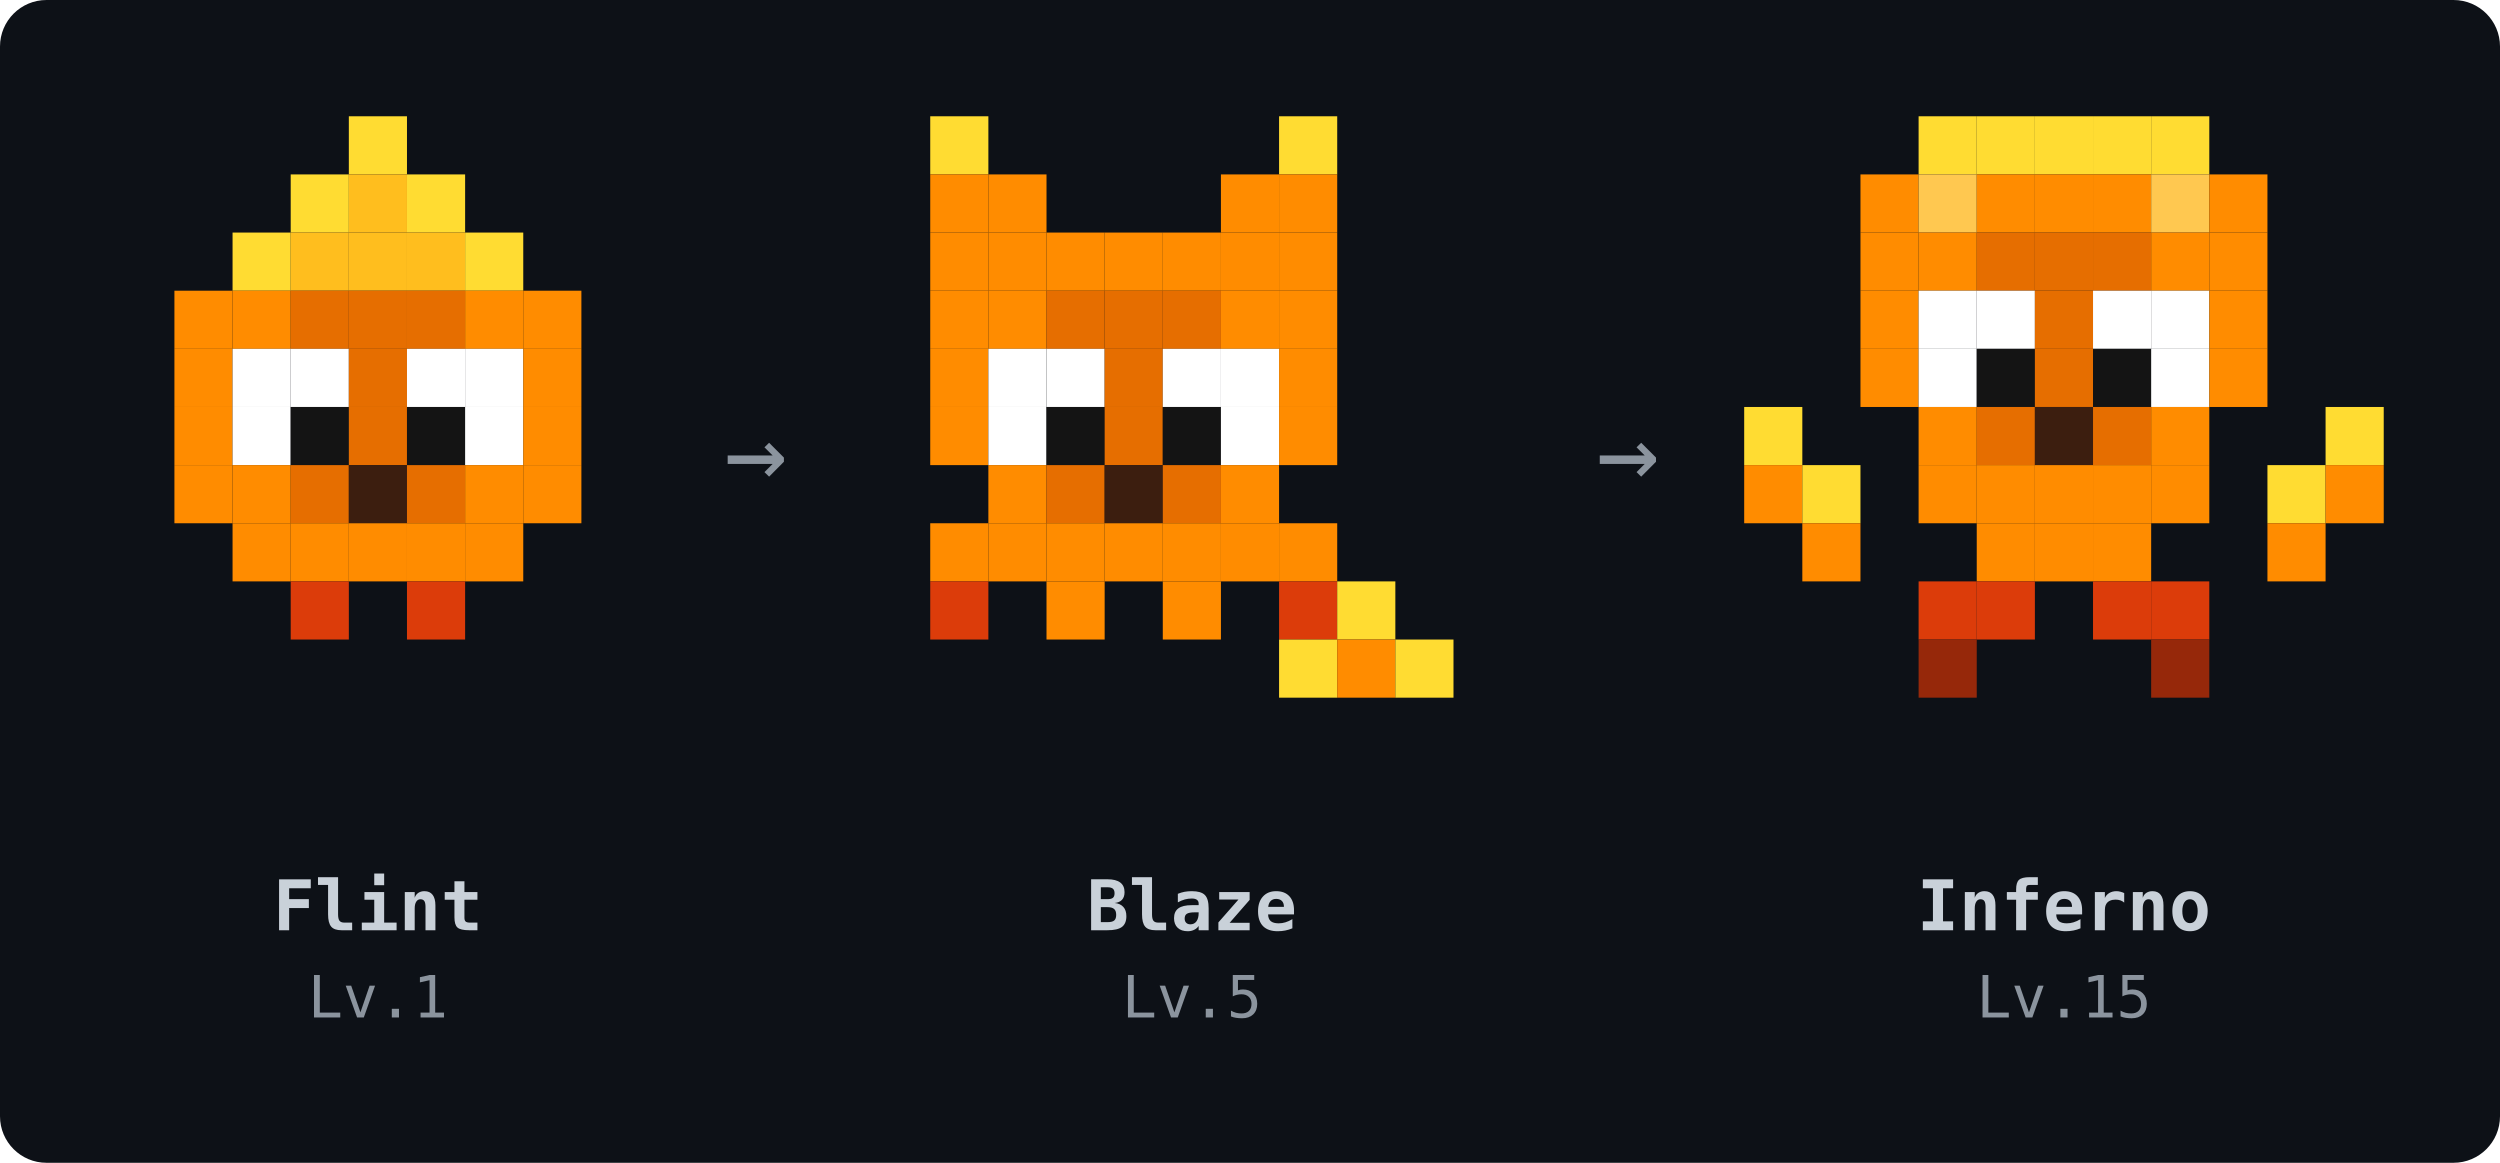
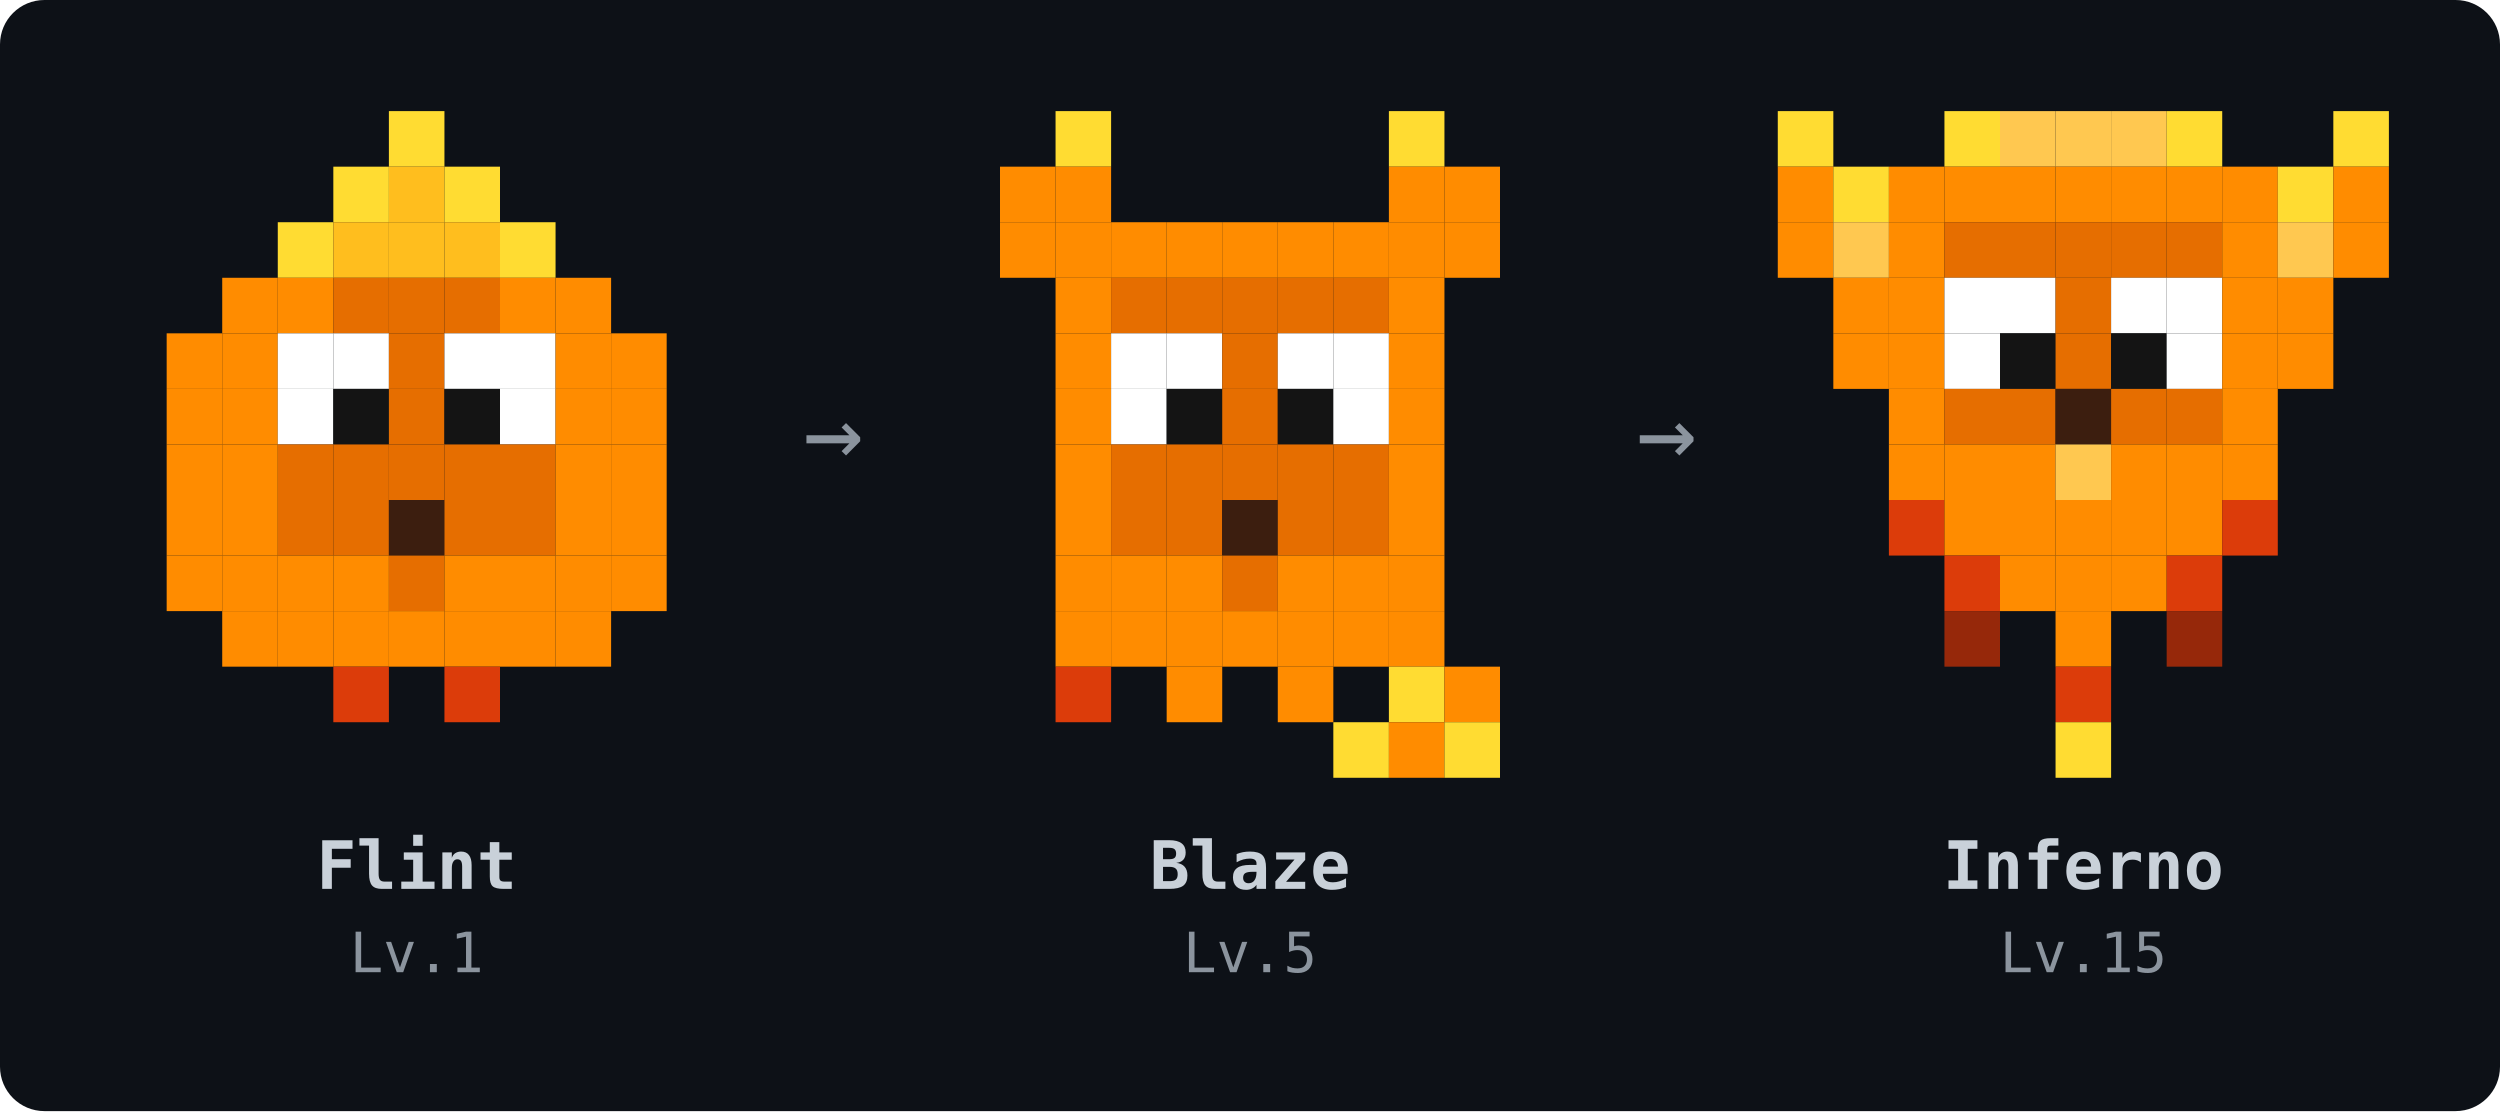
- <svg xmlns="http://www.w3.org/2000/svg" width="430" height="200" viewBox="0 0 430 200">
+ <svg xmlns="http://www.w3.org/2000/svg" width="450" height="200" viewBox="0 0 450 200">
  <rect width="100%" height="100%" fill="#0d1117" rx="8" />
-   <text x="65" y="160" text-anchor="middle" fill="#c9d1d9" font-family="monospace" font-size="12" font-weight="bold">Flint</text>
-   <text x="65" y="175" text-anchor="middle" fill="#8b949e" font-family="monospace" font-size="10">Lv.1</text>
+   <text x="75" y="160" text-anchor="middle" fill="#c9d1d9" font-family="monospace" font-size="12" font-weight="bold">Flint</text>
+   <text x="75" y="175" text-anchor="middle" fill="#8b949e" font-family="monospace" font-size="10">Lv.1</text>
  <g transform="translate(20,20)">
-     <rect x="40" y="0" width="10" height="10" fill="rgb(255,220,50)" />
-     <rect x="30" y="10" width="10" height="10" fill="rgb(255,220,50)" />
-     <rect x="40" y="10" width="10" height="10" fill="rgb(255,190,30)" />
-     <rect x="50" y="10" width="10" height="10" fill="rgb(255,220,50)" />
-     <rect x="20" y="20" width="10" height="10" fill="rgb(255,220,50)" />
-     <rect x="30" y="20" width="10" height="10" fill="rgb(255,190,30)" />
+     <rect x="50" y="0" width="10" height="10" fill="rgb(255,220,50)" />
+     <rect x="40" y="10" width="10" height="10" fill="rgb(255,220,50)" />
+     <rect x="50" y="10" width="10" height="10" fill="rgb(255,190,30)" />
+     <rect x="60" y="10" width="10" height="10" fill="rgb(255,220,50)" />
+     <rect x="30" y="20" width="10" height="10" fill="rgb(255,220,50)" />
    <rect x="40" y="20" width="10" height="10" fill="rgb(255,190,30)" />
    <rect x="50" y="20" width="10" height="10" fill="rgb(255,190,30)" />
-     <rect x="60" y="20" width="10" height="10" fill="rgb(255,220,50)" />
-     <rect x="10" y="30" width="10" height="10" fill="rgb(255,140,0)" />
+     <rect x="60" y="20" width="10" height="10" fill="rgb(255,190,30)" />
+     <rect x="70" y="20" width="10" height="10" fill="rgb(255,220,50)" />
    <rect x="20" y="30" width="10" height="10" fill="rgb(255,140,0)" />
-     <rect x="30" y="30" width="10" height="10" fill="rgb(230,110,0)" />
+     <rect x="30" y="30" width="10" height="10" fill="rgb(255,140,0)" />
    <rect x="40" y="30" width="10" height="10" fill="rgb(230,110,0)" />
    <rect x="50" y="30" width="10" height="10" fill="rgb(230,110,0)" />
-     <rect x="60" y="30" width="10" height="10" fill="rgb(255,140,0)" />
+     <rect x="60" y="30" width="10" height="10" fill="rgb(230,110,0)" />
    <rect x="70" y="30" width="10" height="10" fill="rgb(255,140,0)" />
+     <rect x="80" y="30" width="10" height="10" fill="rgb(255,140,0)" />
    <rect x="10" y="40" width="10" height="10" fill="rgb(255,140,0)" />
-     <rect x="20" y="40" width="10" height="10" fill="rgb(255,255,255)" />
+     <rect x="20" y="40" width="10" height="10" fill="rgb(255,140,0)" />
    <rect x="30" y="40" width="10" height="10" fill="rgb(255,255,255)" />
-     <rect x="40" y="40" width="10" height="10" fill="rgb(230,110,0)" />
-     <rect x="50" y="40" width="10" height="10" fill="rgb(255,255,255)" />
+     <rect x="40" y="40" width="10" height="10" fill="rgb(255,255,255)" />
+     <rect x="50" y="40" width="10" height="10" fill="rgb(230,110,0)" />
    <rect x="60" y="40" width="10" height="10" fill="rgb(255,255,255)" />
-     <rect x="70" y="40" width="10" height="10" fill="rgb(255,140,0)" />
+     <rect x="70" y="40" width="10" height="10" fill="rgb(255,255,255)" />
+     <rect x="80" y="40" width="10" height="10" fill="rgb(255,140,0)" />
+     <rect x="90" y="40" width="10" height="10" fill="rgb(255,140,0)" />
    <rect x="10" y="50" width="10" height="10" fill="rgb(255,140,0)" />
-     <rect x="20" y="50" width="10" height="10" fill="rgb(255,255,255)" />
-     <rect x="30" y="50" width="10" height="10" fill="rgb(20,20,20)" />
-     <rect x="40" y="50" width="10" height="10" fill="rgb(230,110,0)" />
-     <rect x="50" y="50" width="10" height="10" fill="rgb(20,20,20)" />
-     <rect x="60" y="50" width="10" height="10" fill="rgb(255,255,255)" />
-     <rect x="70" y="50" width="10" height="10" fill="rgb(255,140,0)" />
+     <rect x="20" y="50" width="10" height="10" fill="rgb(255,140,0)" />
+     <rect x="30" y="50" width="10" height="10" fill="rgb(255,255,255)" />
+     <rect x="40" y="50" width="10" height="10" fill="rgb(20,20,20)" />
+     <rect x="50" y="50" width="10" height="10" fill="rgb(230,110,0)" />
+     <rect x="60" y="50" width="10" height="10" fill="rgb(20,20,20)" />
+     <rect x="70" y="50" width="10" height="10" fill="rgb(255,255,255)" />
+     <rect x="80" y="50" width="10" height="10" fill="rgb(255,140,0)" />
+     <rect x="90" y="50" width="10" height="10" fill="rgb(255,140,0)" />
    <rect x="10" y="60" width="10" height="10" fill="rgb(255,140,0)" />
    <rect x="20" y="60" width="10" height="10" fill="rgb(255,140,0)" />
    <rect x="30" y="60" width="10" height="10" fill="rgb(230,110,0)" />
-     <rect x="40" y="60" width="10" height="10" fill="rgb(60,30,15)" />
+     <rect x="40" y="60" width="10" height="10" fill="rgb(230,110,0)" />
    <rect x="50" y="60" width="10" height="10" fill="rgb(230,110,0)" />
-     <rect x="60" y="60" width="10" height="10" fill="rgb(255,140,0)" />
-     <rect x="70" y="60" width="10" height="10" fill="rgb(255,140,0)" />
+     <rect x="60" y="60" width="10" height="10" fill="rgb(230,110,0)" />
+     <rect x="70" y="60" width="10" height="10" fill="rgb(230,110,0)" />
+     <rect x="80" y="60" width="10" height="10" fill="rgb(255,140,0)" />
+     <rect x="90" y="60" width="10" height="10" fill="rgb(255,140,0)" />
+     <rect x="10" y="70" width="10" height="10" fill="rgb(255,140,0)" />
    <rect x="20" y="70" width="10" height="10" fill="rgb(255,140,0)" />
-     <rect x="30" y="70" width="10" height="10" fill="rgb(255,140,0)" />
-     <rect x="40" y="70" width="10" height="10" fill="rgb(255,140,0)" />
-     <rect x="50" y="70" width="10" height="10" fill="rgb(255,140,0)" />
-     <rect x="60" y="70" width="10" height="10" fill="rgb(255,140,0)" />
-     <rect x="30" y="80" width="10" height="10" fill="rgb(220,60,10)" />
-     <rect x="50" y="80" width="10" height="10" fill="rgb(220,60,10)" />
+     <rect x="30" y="70" width="10" height="10" fill="rgb(230,110,0)" />
+     <rect x="40" y="70" width="10" height="10" fill="rgb(230,110,0)" />
+     <rect x="50" y="70" width="10" height="10" fill="rgb(60,30,15)" />
+     <rect x="60" y="70" width="10" height="10" fill="rgb(230,110,0)" />
+     <rect x="70" y="70" width="10" height="10" fill="rgb(230,110,0)" />
+     <rect x="80" y="70" width="10" height="10" fill="rgb(255,140,0)" />
+     <rect x="90" y="70" width="10" height="10" fill="rgb(255,140,0)" />
+     <rect x="10" y="80" width="10" height="10" fill="rgb(255,140,0)" />
+     <rect x="20" y="80" width="10" height="10" fill="rgb(255,140,0)" />
+     <rect x="30" y="80" width="10" height="10" fill="rgb(255,140,0)" />
+     <rect x="40" y="80" width="10" height="10" fill="rgb(255,140,0)" />
+     <rect x="50" y="80" width="10" height="10" fill="rgb(230,110,0)" />
+     <rect x="60" y="80" width="10" height="10" fill="rgb(255,140,0)" />
+     <rect x="70" y="80" width="10" height="10" fill="rgb(255,140,0)" />
+     <rect x="80" y="80" width="10" height="10" fill="rgb(255,140,0)" />
+     <rect x="90" y="80" width="10" height="10" fill="rgb(255,140,0)" />
+     <rect x="20" y="90" width="10" height="10" fill="rgb(255,140,0)" />
+     <rect x="30" y="90" width="10" height="10" fill="rgb(255,140,0)" />
+     <rect x="40" y="90" width="10" height="10" fill="rgb(255,140,0)" />
+     <rect x="50" y="90" width="10" height="10" fill="rgb(255,140,0)" />
+     <rect x="60" y="90" width="10" height="10" fill="rgb(255,140,0)" />
+     <rect x="70" y="90" width="10" height="10" fill="rgb(255,140,0)" />
+     <rect x="80" y="90" width="10" height="10" fill="rgb(255,140,0)" />
+     <rect x="40" y="100" width="10" height="10" fill="rgb(220,60,10)" />
+     <rect x="60" y="100" width="10" height="10" fill="rgb(220,60,10)" />
  </g>
-   <text x="130" y="84" text-anchor="middle" fill="#8b949e" font-family="monospace" font-size="18">→</text>
-   <text x="205" y="160" text-anchor="middle" fill="#c9d1d9" font-family="monospace" font-size="12" font-weight="bold">Blaze</text>
-   <text x="205" y="175" text-anchor="middle" fill="#8b949e" font-family="monospace" font-size="10">Lv.5</text>
-   <g transform="translate(150,20)">
-     <rect x="10" y="0" width="10" height="10" fill="rgb(255,220,50)" />
-     <rect x="70" y="0" width="10" height="10" fill="rgb(255,220,50)" />
+   <text x="150" y="84" text-anchor="middle" fill="#8b949e" font-family="monospace" font-size="18">→</text>
+   <text x="225" y="160" text-anchor="middle" fill="#c9d1d9" font-family="monospace" font-size="12" font-weight="bold">Blaze</text>
+   <text x="225" y="175" text-anchor="middle" fill="#8b949e" font-family="monospace" font-size="10">Lv.5</text>
+   <g transform="translate(170,20)">
+     <rect x="20" y="0" width="10" height="10" fill="rgb(255,220,50)" />
+     <rect x="80" y="0" width="10" height="10" fill="rgb(255,220,50)" />
    <rect x="10" y="10" width="10" height="10" fill="rgb(255,140,0)" />
    <rect x="20" y="10" width="10" height="10" fill="rgb(255,140,0)" />
-     <rect x="60" y="10" width="10" height="10" fill="rgb(255,140,0)" />
-     <rect x="70" y="10" width="10" height="10" fill="rgb(255,140,0)" />
+     <rect x="80" y="10" width="10" height="10" fill="rgb(255,140,0)" />
+     <rect x="90" y="10" width="10" height="10" fill="rgb(255,140,0)" />
    <rect x="10" y="20" width="10" height="10" fill="rgb(255,140,0)" />
    <rect x="20" y="20" width="10" height="10" fill="rgb(255,140,0)" />
    <rect x="30" y="20" width="10" height="10" fill="rgb(255,140,0)" />
    <rect x="40" y="20" width="10" height="10" fill="rgb(255,140,0)" />
    <rect x="50" y="20" width="10" height="10" fill="rgb(255,140,0)" />
    <rect x="60" y="20" width="10" height="10" fill="rgb(255,140,0)" />
    <rect x="70" y="20" width="10" height="10" fill="rgb(255,140,0)" />
-     <rect x="10" y="30" width="10" height="10" fill="rgb(255,140,0)" />
+     <rect x="80" y="20" width="10" height="10" fill="rgb(255,140,0)" />
+     <rect x="90" y="20" width="10" height="10" fill="rgb(255,140,0)" />
    <rect x="20" y="30" width="10" height="10" fill="rgb(255,140,0)" />
    <rect x="30" y="30" width="10" height="10" fill="rgb(230,110,0)" />
    <rect x="40" y="30" width="10" height="10" fill="rgb(230,110,0)" />
    <rect x="50" y="30" width="10" height="10" fill="rgb(230,110,0)" />
-     <rect x="60" y="30" width="10" height="10" fill="rgb(255,140,0)" />
-     <rect x="70" y="30" width="10" height="10" fill="rgb(255,140,0)" />
-     <rect x="10" y="40" width="10" height="10" fill="rgb(255,140,0)" />
-     <rect x="20" y="40" width="10" height="10" fill="rgb(255,255,255)" />
+     <rect x="60" y="30" width="10" height="10" fill="rgb(230,110,0)" />
+     <rect x="70" y="30" width="10" height="10" fill="rgb(230,110,0)" />
+     <rect x="80" y="30" width="10" height="10" fill="rgb(255,140,0)" />
+     <rect x="20" y="40" width="10" height="10" fill="rgb(255,140,0)" />
    <rect x="30" y="40" width="10" height="10" fill="rgb(255,255,255)" />
-     <rect x="40" y="40" width="10" height="10" fill="rgb(230,110,0)" />
-     <rect x="50" y="40" width="10" height="10" fill="rgb(255,255,255)" />
+     <rect x="40" y="40" width="10" height="10" fill="rgb(255,255,255)" />
+     <rect x="50" y="40" width="10" height="10" fill="rgb(230,110,0)" />
    <rect x="60" y="40" width="10" height="10" fill="rgb(255,255,255)" />
-     <rect x="70" y="40" width="10" height="10" fill="rgb(255,140,0)" />
-     <rect x="10" y="50" width="10" height="10" fill="rgb(255,140,0)" />
-     <rect x="20" y="50" width="10" height="10" fill="rgb(255,255,255)" />
-     <rect x="30" y="50" width="10" height="10" fill="rgb(20,20,20)" />
-     <rect x="40" y="50" width="10" height="10" fill="rgb(230,110,0)" />
-     <rect x="50" y="50" width="10" height="10" fill="rgb(20,20,20)" />
-     <rect x="60" y="50" width="10" height="10" fill="rgb(255,255,255)" />
-     <rect x="70" y="50" width="10" height="10" fill="rgb(255,140,0)" />
+     <rect x="70" y="40" width="10" height="10" fill="rgb(255,255,255)" />
+     <rect x="80" y="40" width="10" height="10" fill="rgb(255,140,0)" />
+     <rect x="20" y="50" width="10" height="10" fill="rgb(255,140,0)" />
+     <rect x="30" y="50" width="10" height="10" fill="rgb(255,255,255)" />
+     <rect x="40" y="50" width="10" height="10" fill="rgb(20,20,20)" />
+     <rect x="50" y="50" width="10" height="10" fill="rgb(230,110,0)" />
+     <rect x="60" y="50" width="10" height="10" fill="rgb(20,20,20)" />
+     <rect x="70" y="50" width="10" height="10" fill="rgb(255,255,255)" />
+     <rect x="80" y="50" width="10" height="10" fill="rgb(255,140,0)" />
    <rect x="20" y="60" width="10" height="10" fill="rgb(255,140,0)" />
    <rect x="30" y="60" width="10" height="10" fill="rgb(230,110,0)" />
-     <rect x="40" y="60" width="10" height="10" fill="rgb(60,30,15)" />
+     <rect x="40" y="60" width="10" height="10" fill="rgb(230,110,0)" />
    <rect x="50" y="60" width="10" height="10" fill="rgb(230,110,0)" />
-     <rect x="60" y="60" width="10" height="10" fill="rgb(255,140,0)" />
-     <rect x="10" y="70" width="10" height="10" fill="rgb(255,140,0)" />
+     <rect x="60" y="60" width="10" height="10" fill="rgb(230,110,0)" />
+     <rect x="70" y="60" width="10" height="10" fill="rgb(230,110,0)" />
+     <rect x="80" y="60" width="10" height="10" fill="rgb(255,140,0)" />
    <rect x="20" y="70" width="10" height="10" fill="rgb(255,140,0)" />
-     <rect x="30" y="70" width="10" height="10" fill="rgb(255,140,0)" />
-     <rect x="40" y="70" width="10" height="10" fill="rgb(255,140,0)" />
-     <rect x="50" y="70" width="10" height="10" fill="rgb(255,140,0)" />
-     <rect x="60" y="70" width="10" height="10" fill="rgb(255,140,0)" />
-     <rect x="70" y="70" width="10" height="10" fill="rgb(255,140,0)" />
-     <rect x="10" y="80" width="10" height="10" fill="rgb(220,60,10)" />
+     <rect x="30" y="70" width="10" height="10" fill="rgb(230,110,0)" />
+     <rect x="40" y="70" width="10" height="10" fill="rgb(230,110,0)" />
+     <rect x="50" y="70" width="10" height="10" fill="rgb(60,30,15)" />
+     <rect x="60" y="70" width="10" height="10" fill="rgb(230,110,0)" />
+     <rect x="70" y="70" width="10" height="10" fill="rgb(230,110,0)" />
+     <rect x="80" y="70" width="10" height="10" fill="rgb(255,140,0)" />
+     <rect x="20" y="80" width="10" height="10" fill="rgb(255,140,0)" />
    <rect x="30" y="80" width="10" height="10" fill="rgb(255,140,0)" />
-     <rect x="50" y="80" width="10" height="10" fill="rgb(255,140,0)" />
-     <rect x="70" y="80" width="10" height="10" fill="rgb(220,60,10)" />
-     <rect x="80" y="80" width="10" height="10" fill="rgb(255,220,50)" />
-     <rect x="70" y="90" width="10" height="10" fill="rgb(255,220,50)" />
+     <rect x="40" y="80" width="10" height="10" fill="rgb(255,140,0)" />
+     <rect x="50" y="80" width="10" height="10" fill="rgb(230,110,0)" />
+     <rect x="60" y="80" width="10" height="10" fill="rgb(255,140,0)" />
+     <rect x="70" y="80" width="10" height="10" fill="rgb(255,140,0)" />
+     <rect x="80" y="80" width="10" height="10" fill="rgb(255,140,0)" />
+     <rect x="20" y="90" width="10" height="10" fill="rgb(255,140,0)" />
+     <rect x="30" y="90" width="10" height="10" fill="rgb(255,140,0)" />
+     <rect x="40" y="90" width="10" height="10" fill="rgb(255,140,0)" />
+     <rect x="50" y="90" width="10" height="10" fill="rgb(255,140,0)" />
+     <rect x="60" y="90" width="10" height="10" fill="rgb(255,140,0)" />
+     <rect x="70" y="90" width="10" height="10" fill="rgb(255,140,0)" />
    <rect x="80" y="90" width="10" height="10" fill="rgb(255,140,0)" />
-     <rect x="90" y="90" width="10" height="10" fill="rgb(255,220,50)" />
+     <rect x="20" y="100" width="10" height="10" fill="rgb(220,60,10)" />
+     <rect x="40" y="100" width="10" height="10" fill="rgb(255,140,0)" />
+     <rect x="60" y="100" width="10" height="10" fill="rgb(255,140,0)" />
+     <rect x="80" y="100" width="10" height="10" fill="rgb(255,220,50)" />
+     <rect x="90" y="100" width="10" height="10" fill="rgb(255,140,0)" />
+     <rect x="70" y="110" width="10" height="10" fill="rgb(255,220,50)" />
+     <rect x="80" y="110" width="10" height="10" fill="rgb(255,140,0)" />
+     <rect x="90" y="110" width="10" height="10" fill="rgb(255,220,50)" />
  </g>
-   <text x="280" y="84" text-anchor="middle" fill="#8b949e" font-family="monospace" font-size="18">→</text>
-   <text x="355" y="160" text-anchor="middle" fill="#c9d1d9" font-family="monospace" font-size="12" font-weight="bold">Inferno</text>
-   <text x="355" y="175" text-anchor="middle" fill="#8b949e" font-family="monospace" font-size="10">Lv.15</text>
-   <g transform="translate(300,20)">
+   <text x="300" y="84" text-anchor="middle" fill="#8b949e" font-family="monospace" font-size="18">→</text>
+   <text x="375" y="160" text-anchor="middle" fill="#c9d1d9" font-family="monospace" font-size="12" font-weight="bold">Inferno</text>
+   <text x="375" y="175" text-anchor="middle" fill="#8b949e" font-family="monospace" font-size="10">Lv.15</text>
+   <g transform="translate(320,20)">
+     <rect x="0" y="0" width="10" height="10" fill="rgb(255,220,50)" />
    <rect x="30" y="0" width="10" height="10" fill="rgb(255,220,50)" />
-     <rect x="40" y="0" width="10" height="10" fill="rgb(255,220,50)" />
-     <rect x="50" y="0" width="10" height="10" fill="rgb(255,220,50)" />
-     <rect x="60" y="0" width="10" height="10" fill="rgb(255,220,50)" />
+     <rect x="40" y="0" width="10" height="10" fill="rgb(255,200,80)" />
+     <rect x="50" y="0" width="10" height="10" fill="rgb(255,200,80)" />
+     <rect x="60" y="0" width="10" height="10" fill="rgb(255,200,80)" />
    <rect x="70" y="0" width="10" height="10" fill="rgb(255,220,50)" />
+     <rect x="100" y="0" width="10" height="10" fill="rgb(255,220,50)" />
+     <rect x="0" y="10" width="10" height="10" fill="rgb(255,140,0)" />
+     <rect x="10" y="10" width="10" height="10" fill="rgb(255,220,50)" />
    <rect x="20" y="10" width="10" height="10" fill="rgb(255,140,0)" />
-     <rect x="30" y="10" width="10" height="10" fill="rgb(255,200,80)" />
+     <rect x="30" y="10" width="10" height="10" fill="rgb(255,140,0)" />
    <rect x="40" y="10" width="10" height="10" fill="rgb(255,140,0)" />
    <rect x="50" y="10" width="10" height="10" fill="rgb(255,140,0)" />
    <rect x="60" y="10" width="10" height="10" fill="rgb(255,140,0)" />
-     <rect x="70" y="10" width="10" height="10" fill="rgb(255,200,80)" />
+     <rect x="70" y="10" width="10" height="10" fill="rgb(255,140,0)" />
    <rect x="80" y="10" width="10" height="10" fill="rgb(255,140,0)" />
+     <rect x="90" y="10" width="10" height="10" fill="rgb(255,220,50)" />
+     <rect x="100" y="10" width="10" height="10" fill="rgb(255,140,0)" />
+     <rect x="0" y="20" width="10" height="10" fill="rgb(255,140,0)" />
+     <rect x="10" y="20" width="10" height="10" fill="rgb(255,200,80)" />
    <rect x="20" y="20" width="10" height="10" fill="rgb(255,140,0)" />
-     <rect x="30" y="20" width="10" height="10" fill="rgb(255,140,0)" />
+     <rect x="30" y="20" width="10" height="10" fill="rgb(230,110,0)" />
    <rect x="40" y="20" width="10" height="10" fill="rgb(230,110,0)" />
    <rect x="50" y="20" width="10" height="10" fill="rgb(230,110,0)" />
    <rect x="60" y="20" width="10" height="10" fill="rgb(230,110,0)" />
-     <rect x="70" y="20" width="10" height="10" fill="rgb(255,140,0)" />
+     <rect x="70" y="20" width="10" height="10" fill="rgb(230,110,0)" />
    <rect x="80" y="20" width="10" height="10" fill="rgb(255,140,0)" />
+     <rect x="90" y="20" width="10" height="10" fill="rgb(255,200,80)" />
+     <rect x="100" y="20" width="10" height="10" fill="rgb(255,140,0)" />
+     <rect x="10" y="30" width="10" height="10" fill="rgb(255,140,0)" />
    <rect x="20" y="30" width="10" height="10" fill="rgb(255,140,0)" />
    <rect x="30" y="30" width="10" height="10" fill="rgb(255,255,255)" />
    <rect x="40" y="30" width="10" height="10" fill="rgb(255,255,255)" />
    <rect x="50" y="30" width="10" height="10" fill="rgb(230,110,0)" />
    <rect x="60" y="30" width="10" height="10" fill="rgb(255,255,255)" />
    <rect x="70" y="30" width="10" height="10" fill="rgb(255,255,255)" />
    <rect x="80" y="30" width="10" height="10" fill="rgb(255,140,0)" />
+     <rect x="90" y="30" width="10" height="10" fill="rgb(255,140,0)" />
+     <rect x="10" y="40" width="10" height="10" fill="rgb(255,140,0)" />
    <rect x="20" y="40" width="10" height="10" fill="rgb(255,140,0)" />
    <rect x="30" y="40" width="10" height="10" fill="rgb(255,255,255)" />
    <rect x="40" y="40" width="10" height="10" fill="rgb(20,20,20)" />
    <rect x="50" y="40" width="10" height="10" fill="rgb(230,110,0)" />
    <rect x="60" y="40" width="10" height="10" fill="rgb(20,20,20)" />
    <rect x="70" y="40" width="10" height="10" fill="rgb(255,255,255)" />
    <rect x="80" y="40" width="10" height="10" fill="rgb(255,140,0)" />
-     <rect x="0" y="50" width="10" height="10" fill="rgb(255,220,50)" />
-     <rect x="30" y="50" width="10" height="10" fill="rgb(255,140,0)" />
+     <rect x="90" y="40" width="10" height="10" fill="rgb(255,140,0)" />
+     <rect x="20" y="50" width="10" height="10" fill="rgb(255,140,0)" />
+     <rect x="30" y="50" width="10" height="10" fill="rgb(230,110,0)" />
    <rect x="40" y="50" width="10" height="10" fill="rgb(230,110,0)" />
    <rect x="50" y="50" width="10" height="10" fill="rgb(60,30,15)" />
    <rect x="60" y="50" width="10" height="10" fill="rgb(230,110,0)" />
-     <rect x="70" y="50" width="10" height="10" fill="rgb(255,140,0)" />
-     <rect x="100" y="50" width="10" height="10" fill="rgb(255,220,50)" />
-     <rect x="0" y="60" width="10" height="10" fill="rgb(255,140,0)" />
-     <rect x="10" y="60" width="10" height="10" fill="rgb(255,220,50)" />
+     <rect x="70" y="50" width="10" height="10" fill="rgb(230,110,0)" />
+     <rect x="80" y="50" width="10" height="10" fill="rgb(255,140,0)" />
+     <rect x="20" y="60" width="10" height="10" fill="rgb(255,140,0)" />
    <rect x="30" y="60" width="10" height="10" fill="rgb(255,140,0)" />
    <rect x="40" y="60" width="10" height="10" fill="rgb(255,140,0)" />
-     <rect x="50" y="60" width="10" height="10" fill="rgb(255,140,0)" />
+     <rect x="50" y="60" width="10" height="10" fill="rgb(255,200,80)" />
    <rect x="60" y="60" width="10" height="10" fill="rgb(255,140,0)" />
    <rect x="70" y="60" width="10" height="10" fill="rgb(255,140,0)" />
-     <rect x="90" y="60" width="10" height="10" fill="rgb(255,220,50)" />
-     <rect x="100" y="60" width="10" height="10" fill="rgb(255,140,0)" />
-     <rect x="10" y="70" width="10" height="10" fill="rgb(255,140,0)" />
+     <rect x="80" y="60" width="10" height="10" fill="rgb(255,140,0)" />
+     <rect x="20" y="70" width="10" height="10" fill="rgb(220,60,10)" />
+     <rect x="30" y="70" width="10" height="10" fill="rgb(255,140,0)" />
    <rect x="40" y="70" width="10" height="10" fill="rgb(255,140,0)" />
    <rect x="50" y="70" width="10" height="10" fill="rgb(255,140,0)" />
    <rect x="60" y="70" width="10" height="10" fill="rgb(255,140,0)" />
-     <rect x="90" y="70" width="10" height="10" fill="rgb(255,140,0)" />
+     <rect x="70" y="70" width="10" height="10" fill="rgb(255,140,0)" />
+     <rect x="80" y="70" width="10" height="10" fill="rgb(220,60,10)" />
    <rect x="30" y="80" width="10" height="10" fill="rgb(220,60,10)" />
-     <rect x="40" y="80" width="10" height="10" fill="rgb(220,60,10)" />
-     <rect x="60" y="80" width="10" height="10" fill="rgb(220,60,10)" />
+     <rect x="40" y="80" width="10" height="10" fill="rgb(255,140,0)" />
+     <rect x="50" y="80" width="10" height="10" fill="rgb(255,140,0)" />
+     <rect x="60" y="80" width="10" height="10" fill="rgb(255,140,0)" />
    <rect x="70" y="80" width="10" height="10" fill="rgb(220,60,10)" />
    <rect x="30" y="90" width="10" height="10" fill="rgb(150,40,10)" />
+     <rect x="50" y="90" width="10" height="10" fill="rgb(255,140,0)" />
    <rect x="70" y="90" width="10" height="10" fill="rgb(150,40,10)" />
+     <rect x="50" y="100" width="10" height="10" fill="rgb(220,60,10)" />
+     <rect x="50" y="110" width="10" height="10" fill="rgb(255,220,50)" />
  </g>
</svg>
